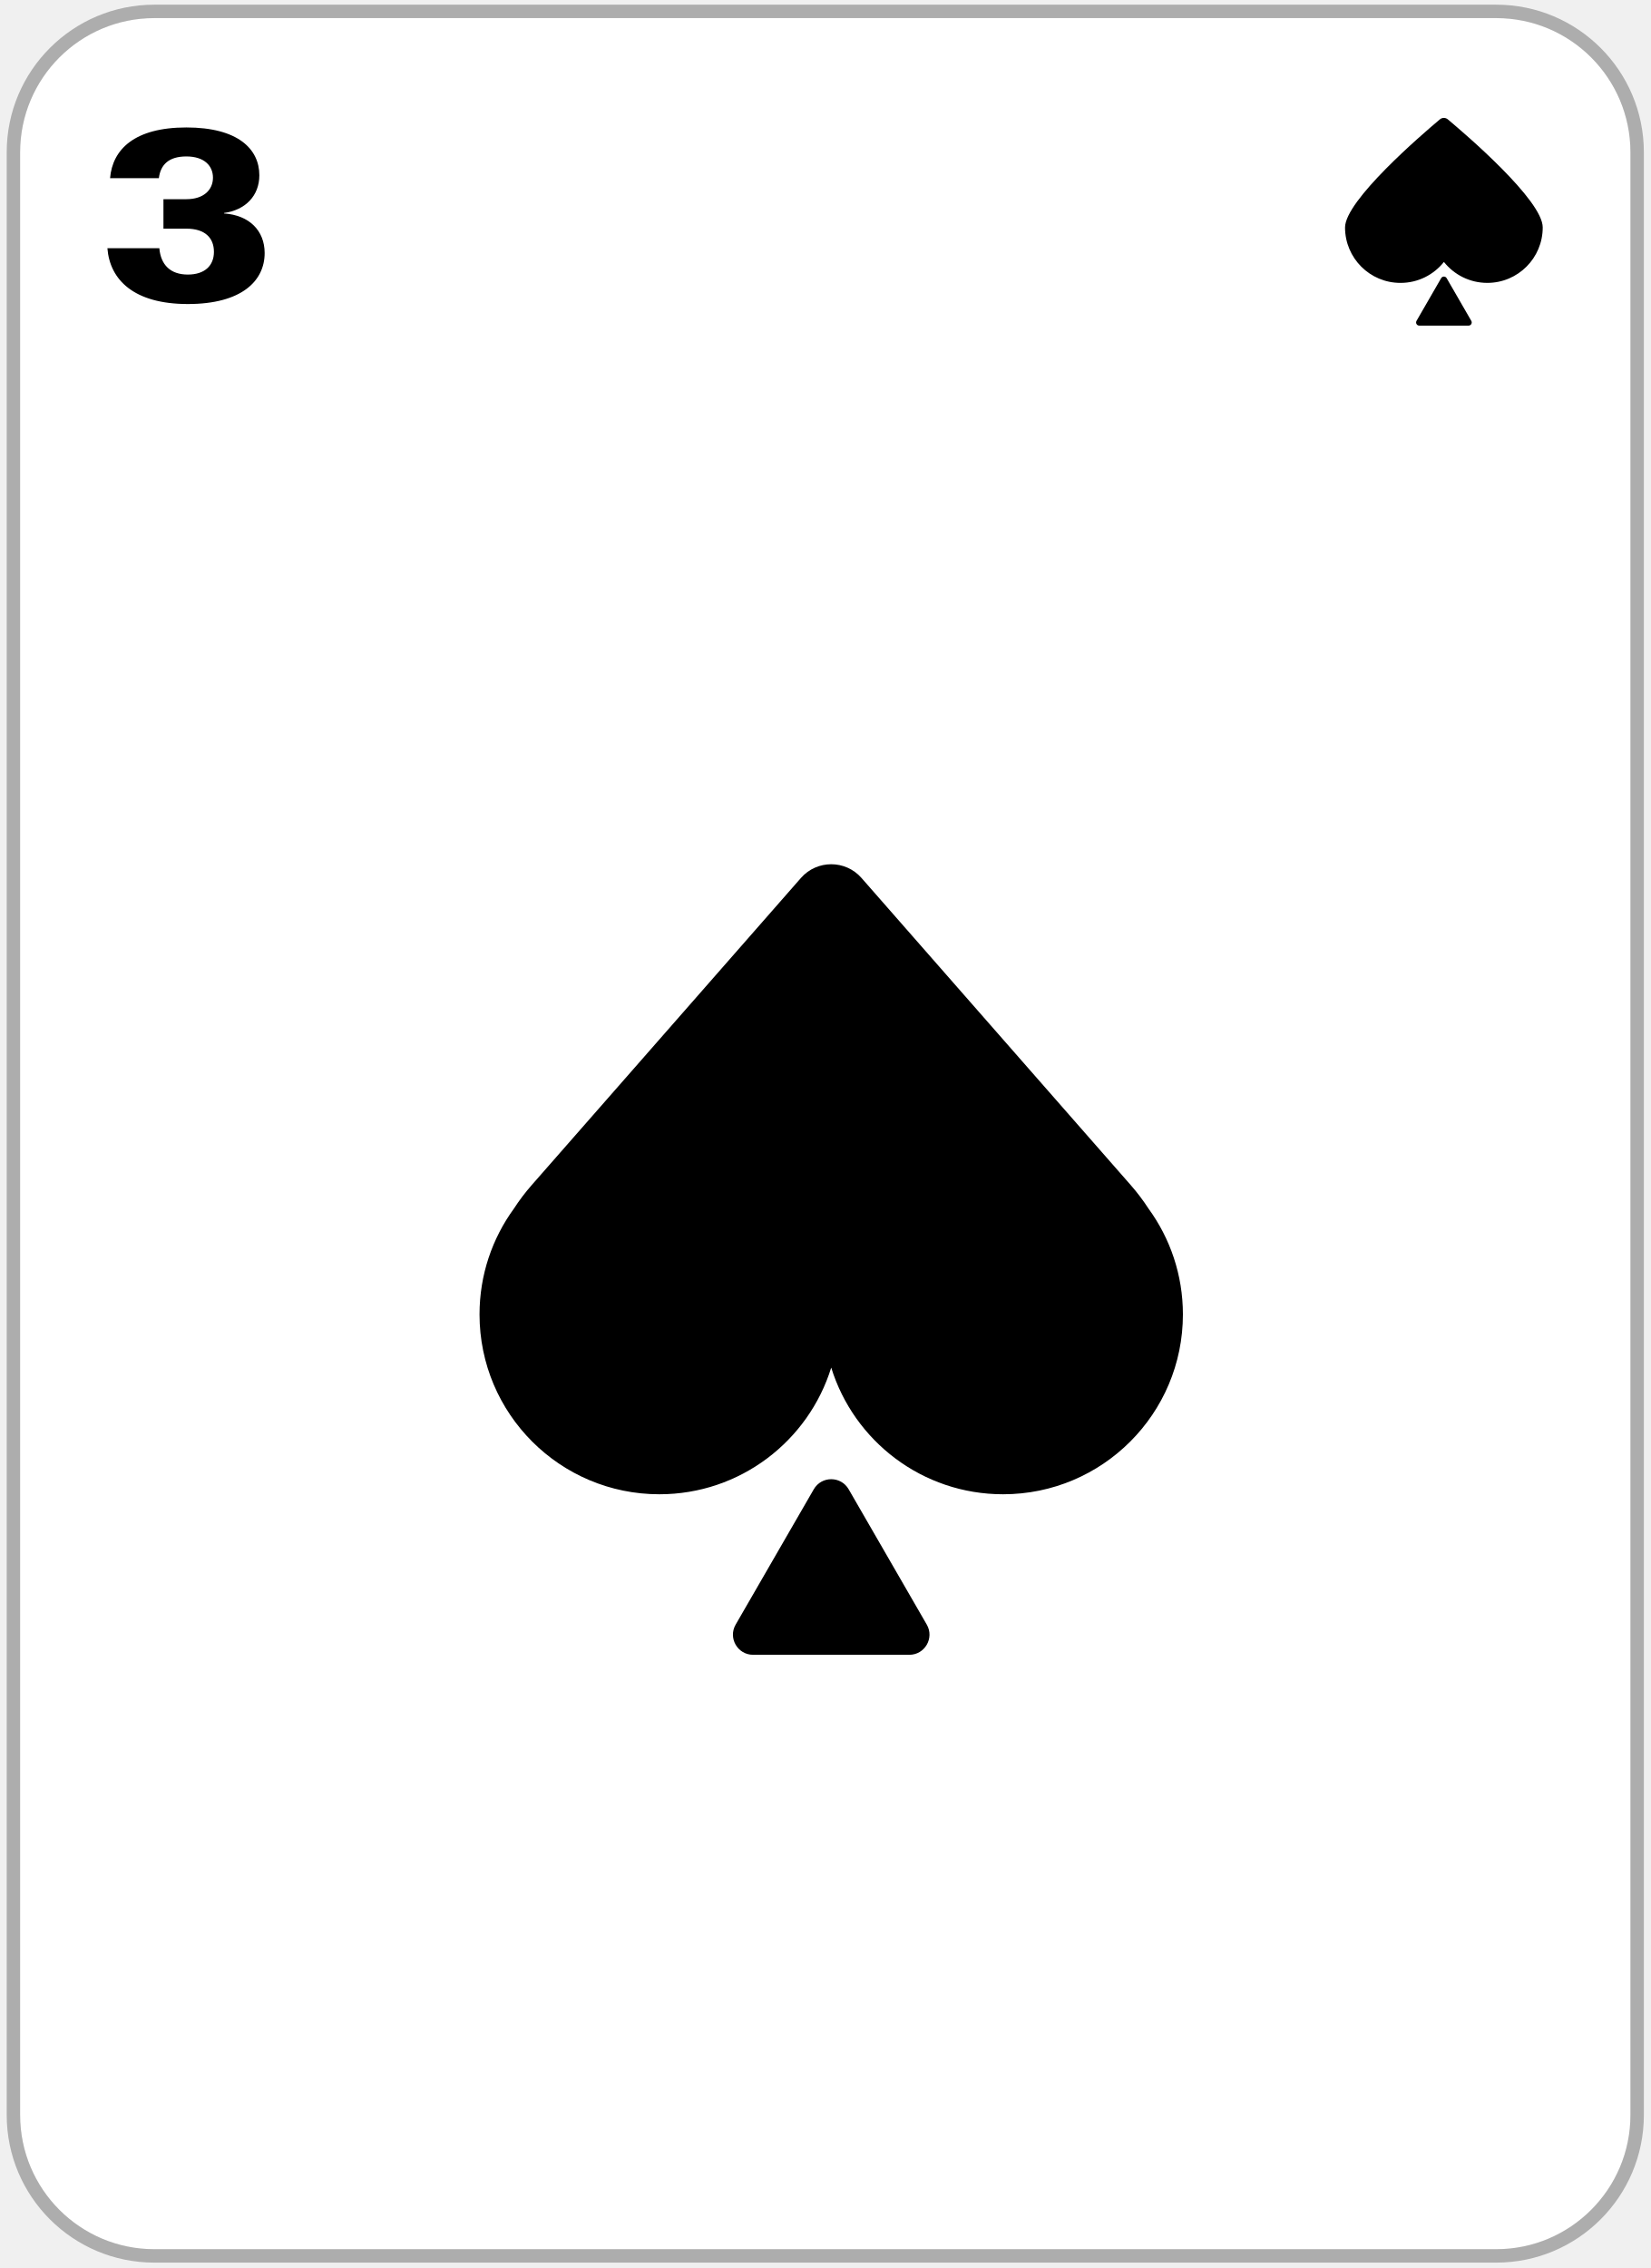
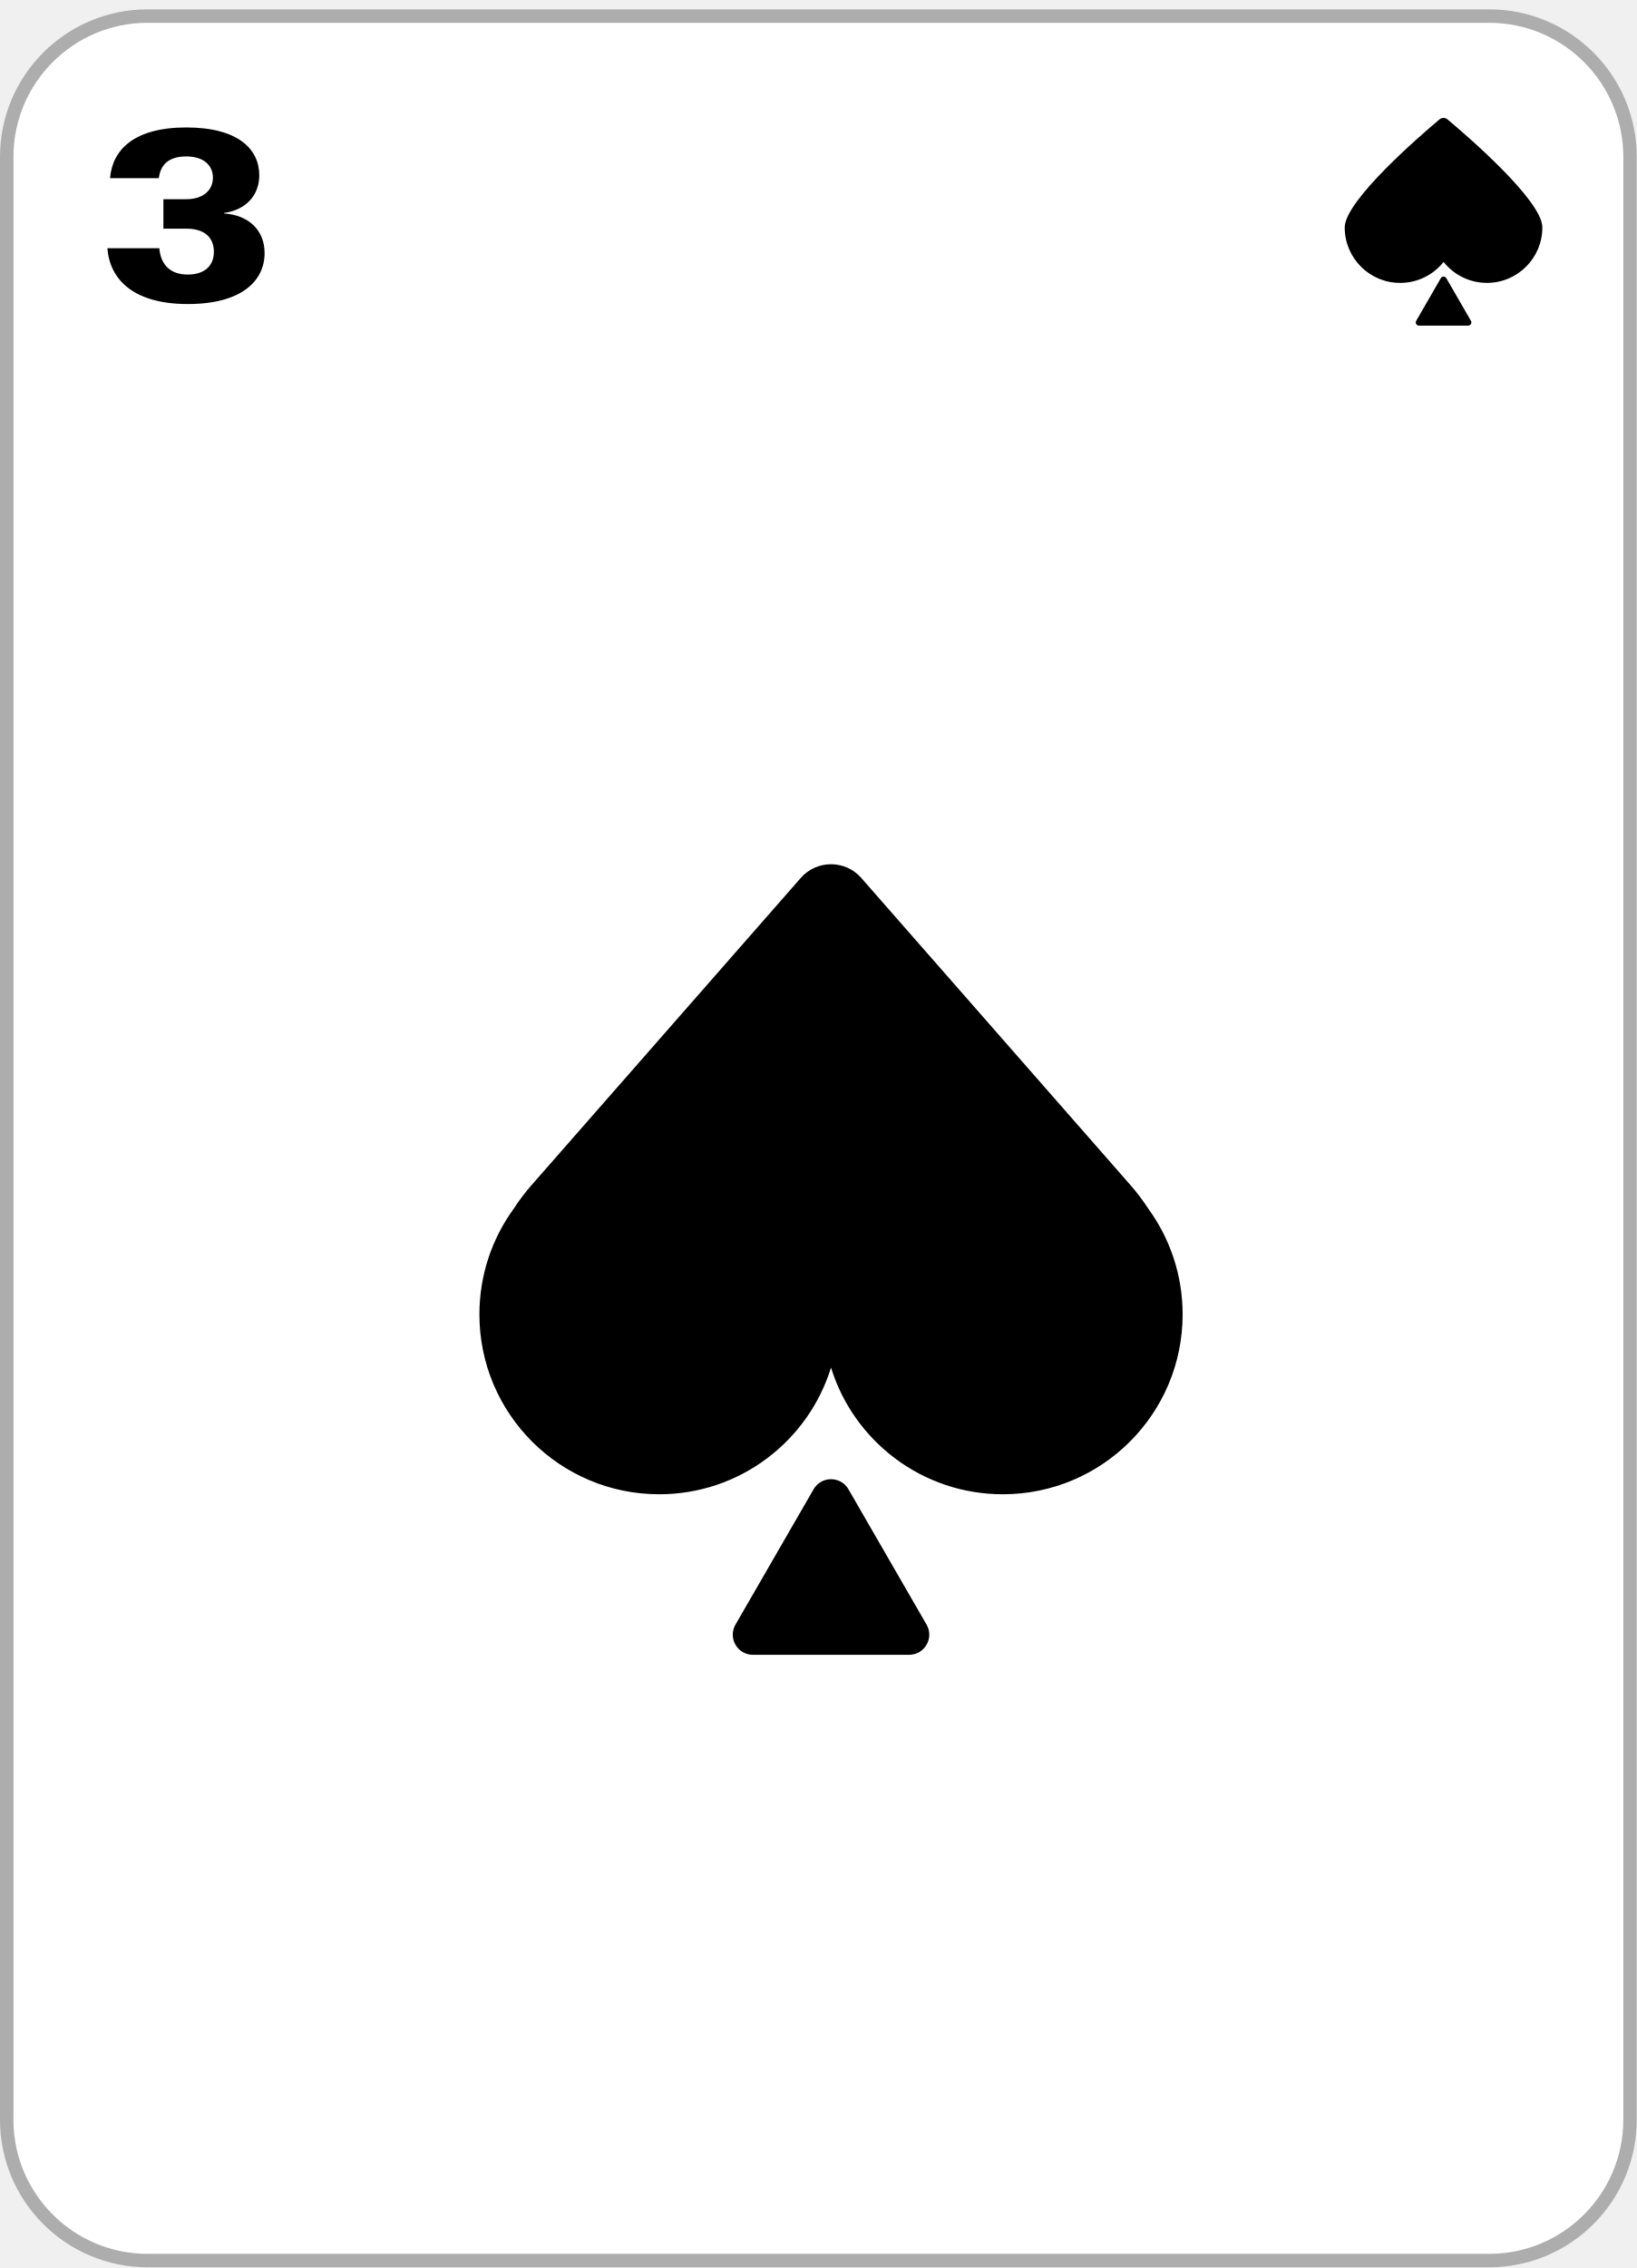
- <svg xmlns="http://www.w3.org/2000/svg" width="123" height="169" viewBox="0 0 123 169" fill="none">
+ <svg xmlns="http://www.w3.org/2000/svg" width="122" height="169" viewBox="0 0 122 169" fill="none">
  <g clip-path="url(#clip0_2109_90746)">
-     <rect x="1.5" y="1.349" width="120" height="166.25" rx="10" fill="white" />
+     <rect x="1" y="1.697" width="120" height="166.25" rx="10" fill="white" />
    <mask id="mask0_2109_90746" style="mask-type:alpha" maskUnits="userSpaceOnUse" x="1" y="1" width="121" height="167">
-       <rect x="1.5" y="1.349" width="120" height="166.25" fill="#D9D9D9" />
+       <rect x="1" y="1.697" width="120" height="166.25" fill="#D9D9D9" />
    </mask>
    <g mask="url(#mask0_2109_90746)">
      <path d="M13.998 22.655C9.984 22.655 8.184 20.855 8.004 18.497H11.874C11.982 19.739 12.702 20.459 13.998 20.459C15.276 20.459 15.942 19.775 15.942 18.767C15.942 17.723 15.276 17.039 13.89 17.039H12.18V14.843H13.89C15.186 14.843 15.87 14.141 15.87 13.241C15.87 12.341 15.204 11.657 13.89 11.657C12.576 11.657 11.964 12.269 11.838 13.277H8.202C8.382 11.135 10.02 9.497 13.89 9.497C17.724 9.497 19.326 11.099 19.326 13.061C19.326 14.591 18.282 15.653 16.698 15.869V15.905C18.57 16.031 19.722 17.183 19.722 18.857C19.722 20.927 18.012 22.655 13.998 22.655Z" fill="black" />
      <path d="M104.368 21.08C105.679 21.08 106.843 20.47 107.6 19.519C108.359 20.469 109.522 21.079 110.833 21.079C113.117 21.079 114.966 19.227 114.963 16.943C114.965 14.933 109.261 10.041 107.889 8.893C107.717 8.749 107.473 8.75 107.301 8.893C105.931 10.043 100.232 14.941 100.232 16.95C100.233 19.235 102.085 21.084 104.368 21.08Z" fill="black" />
      <path d="M107.395 20.727C107.486 20.57 107.713 20.57 107.804 20.727L109.641 23.91C109.732 24.067 109.618 24.263 109.437 24.263H105.762C105.581 24.263 105.468 24.067 105.558 23.91L107.395 20.727Z" fill="black" />
      <path fill-rule="evenodd" clip-rule="evenodd" d="M85.59 90.064C87.2 92.275 88.15 94.999 88.15 97.944C88.15 105.345 82.15 111.345 74.748 111.345C68.726 111.345 63.632 107.373 61.942 101.906C60.252 107.373 55.158 111.345 49.136 111.345C41.734 111.345 35.734 105.345 35.734 97.944C35.734 95 36.683 92.279 38.291 90.068C38.689 89.453 39.133 88.865 39.621 88.308L59.686 65.421C60.881 64.058 63.003 64.058 64.198 65.421L84.263 88.308C84.75 88.864 85.192 89.451 85.59 90.064Z" fill="black" />
      <path d="M60.643 110.973C61.22 109.973 62.664 109.973 63.241 110.973L69.063 121.057C69.641 122.057 68.919 123.307 67.764 123.307H56.12C54.965 123.307 54.244 122.057 54.821 121.057L60.643 110.973Z" fill="black" />
    </g>
  </g>
-   <rect x="1" y="0.849" width="121" height="167.25" rx="10.5" stroke="#ADADAD" />
+   <rect x="0.5" y="1.197" width="121" height="167.25" rx="10.5" stroke="#ADADAD" />
  <defs>
    <clipPath id="clip0_2109_90746">
-       <rect x="1.5" y="1.349" width="120" height="166.25" rx="10" fill="white" />
+       <rect x="1" y="1.697" width="120" height="166.25" rx="10" fill="white" />
    </clipPath>
  </defs>
</svg>
